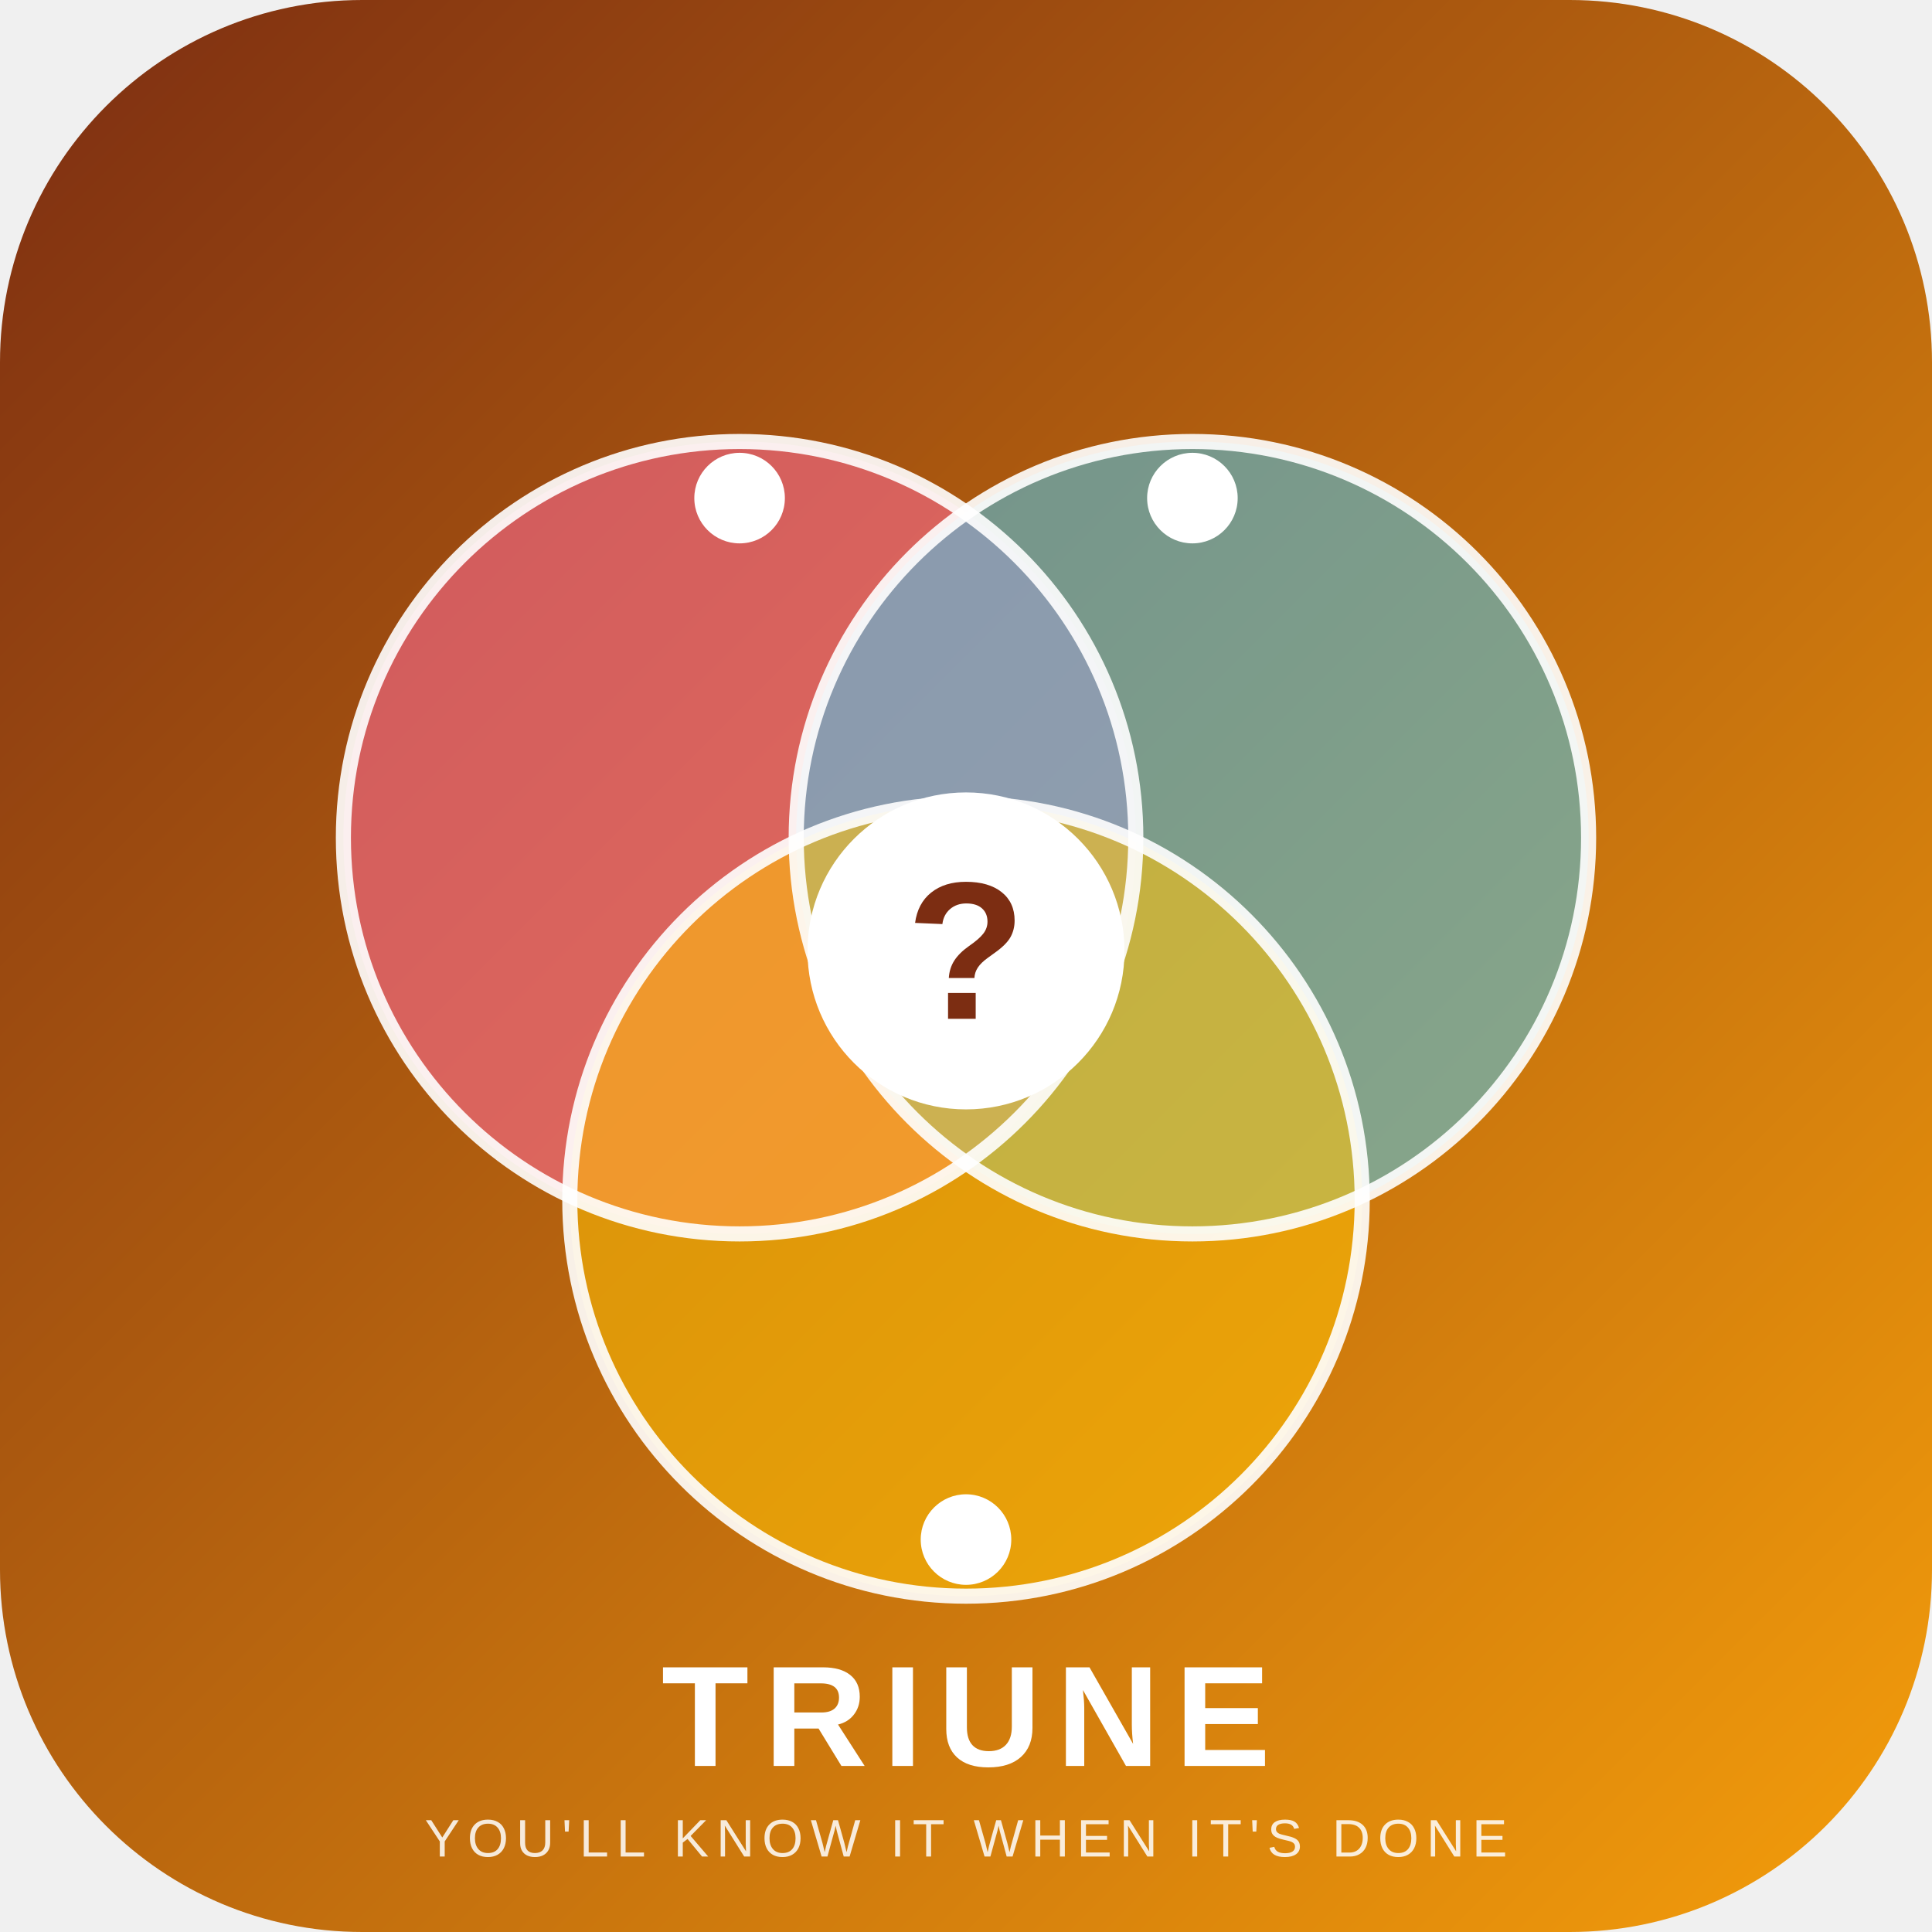
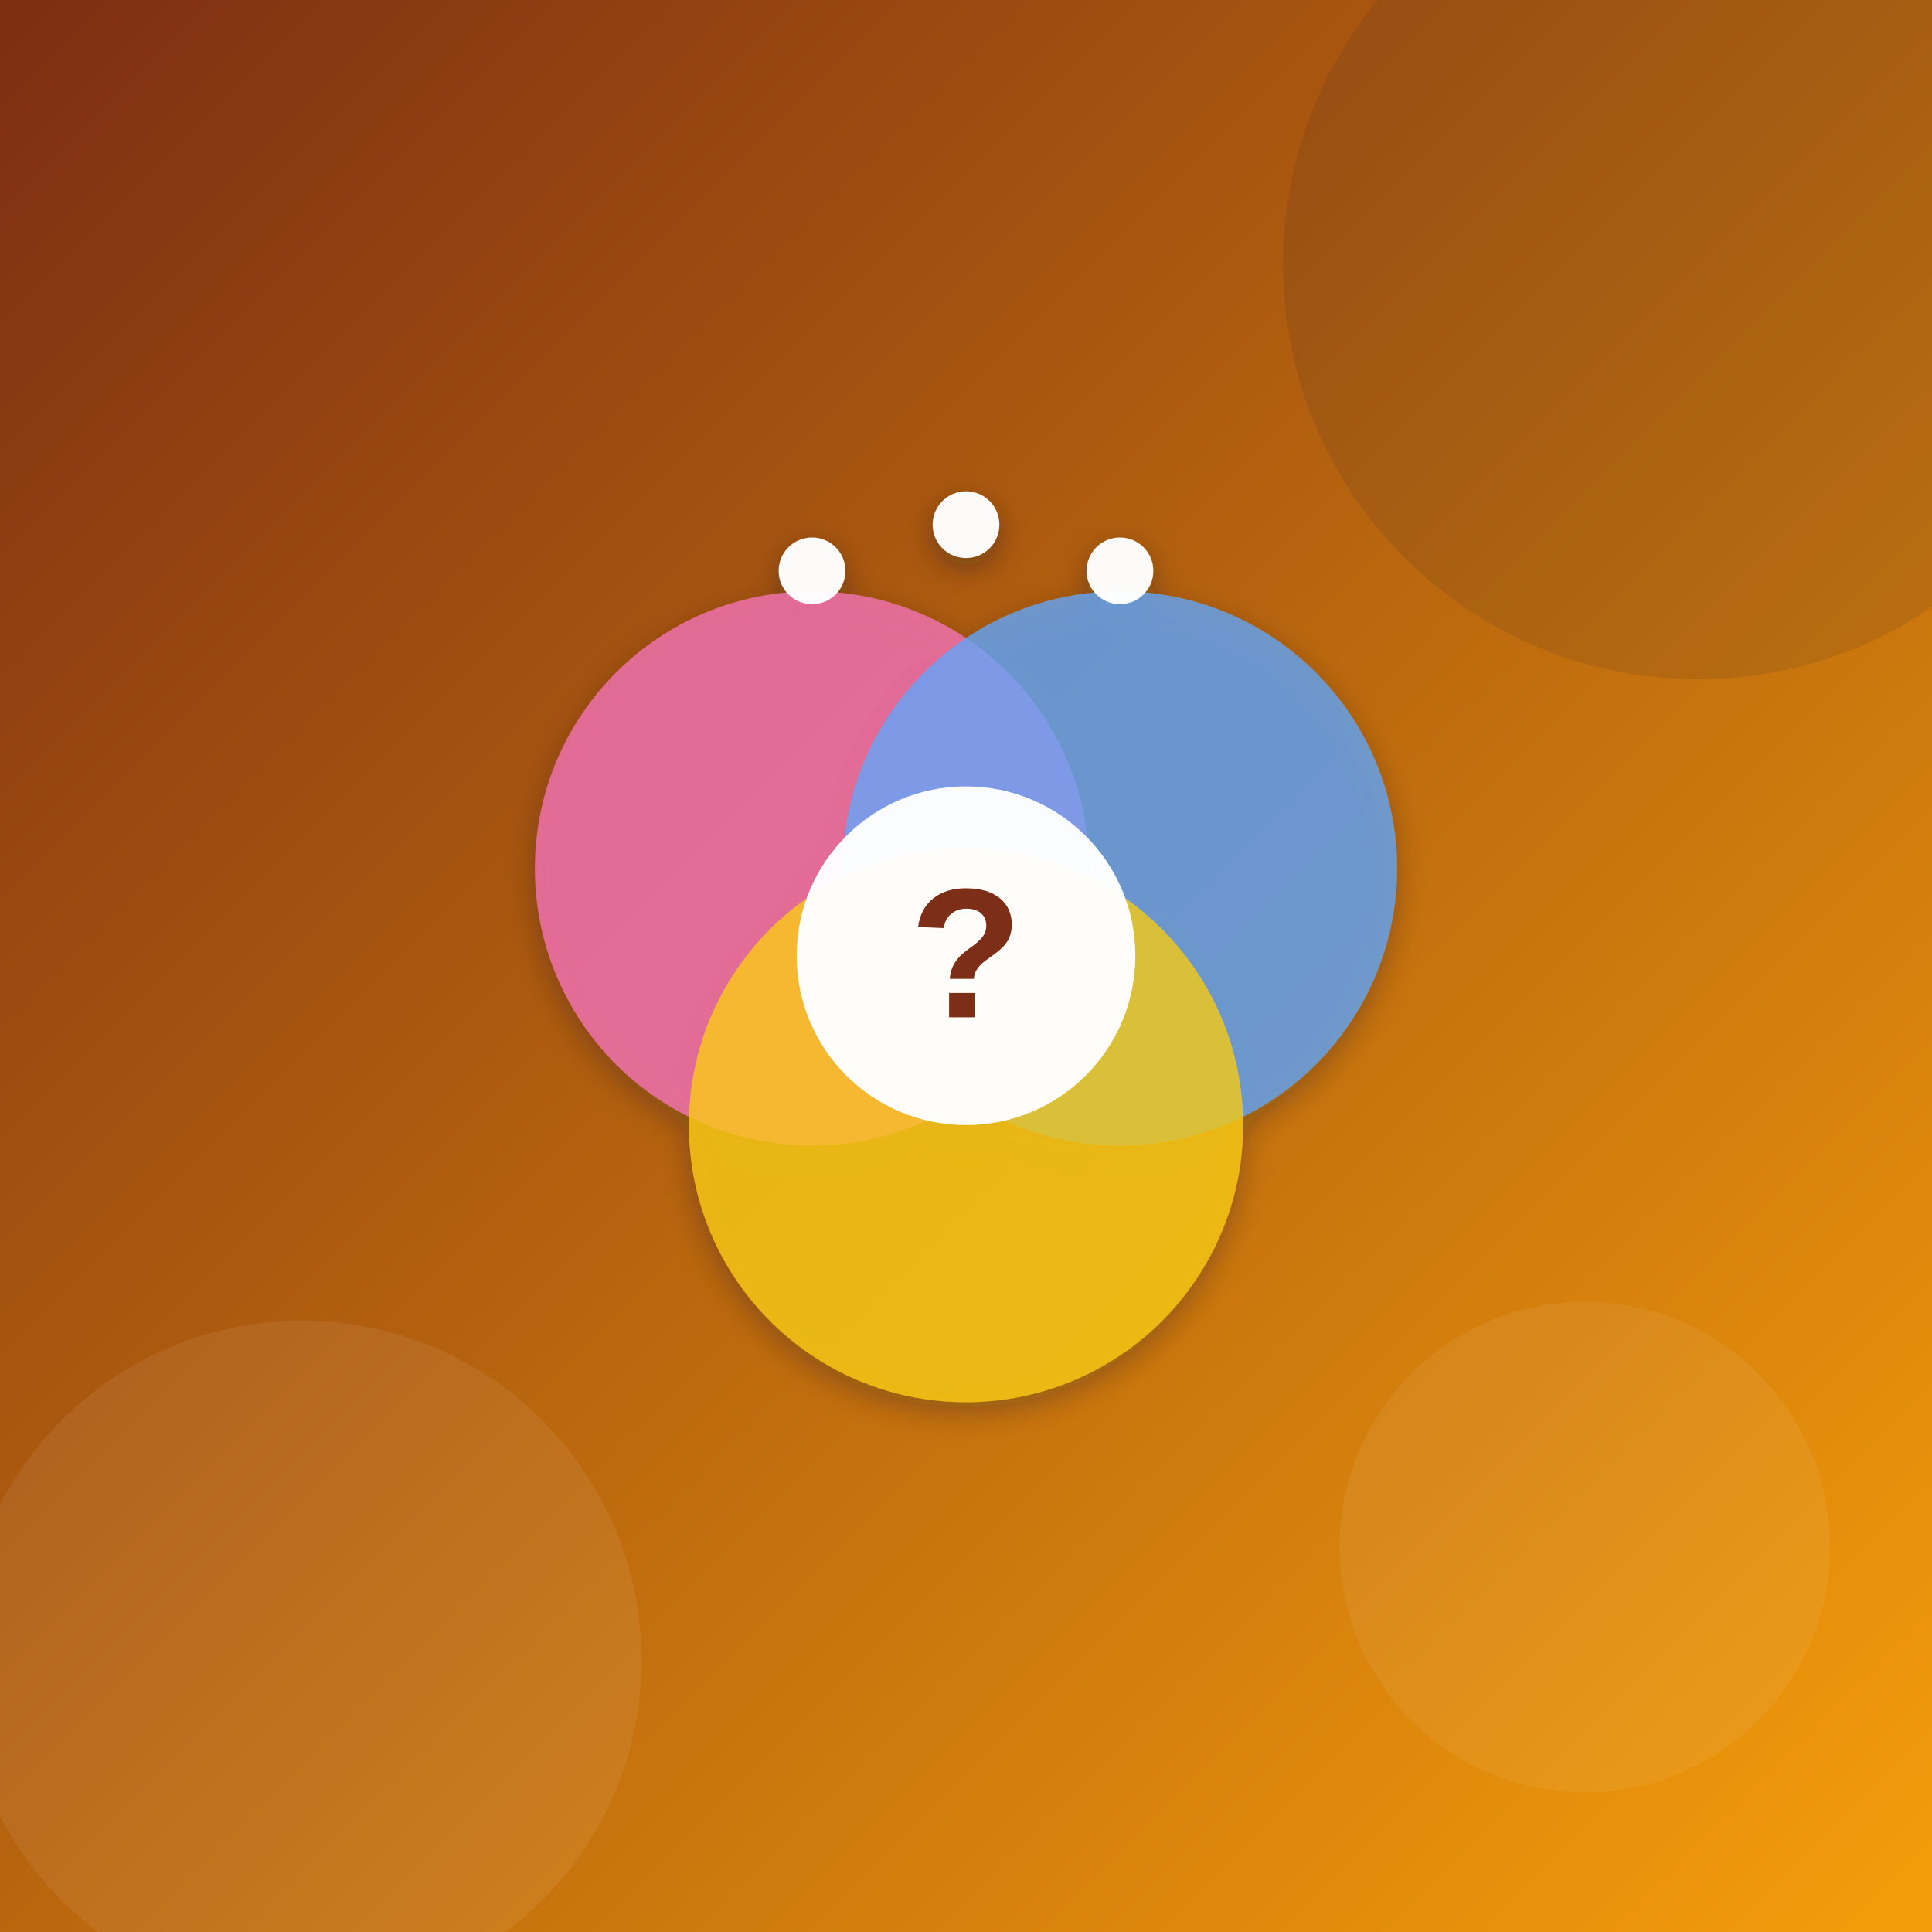
- <svg xmlns="http://www.w3.org/2000/svg" width="512" height="512" viewBox="0 0 512 512">
+ <svg xmlns="http://www.w3.org/2000/svg" viewBox="0 0 512 512">
  <defs>
-     <linearGradient id="bg3" x1="0" y1="0" x2="1" y2="1">
+     <linearGradient id="bg" x1="0" y1="0" x2="1" y2="1">
      <stop offset="0" stop-color="#7c2d12" />
      <stop offset="1" stop-color="#f59e0b" />
    </linearGradient>
+     <filter id="ds" x="-30%" y="-30%" width="160%" height="160%">
+       <feDropShadow dx="0" dy="4" stdDeviation="6" flood-color="#0f172a" flood-opacity="0.35" />
+     </filter>
  </defs>
-   <rect width="512" height="512" rx="96" fill="url(#bg3)" />
-   <g fill-opacity="0.55">
-     <circle cx="196" cy="222" r="105" fill="#FF6B9D" />
-     <circle cx="316" cy="222" r="105" fill="#4CC9F0" />
-     <circle cx="256" cy="318" r="105" fill="#FFC107" />
+   <rect width="512" height="512" fill="url(#bg)" />
+   <circle cx="80" cy="440" r="90" fill="#ffffff" opacity="0.07" />
+   <circle cx="450" cy="70" r="110" fill="#0f172a" opacity="0.10" />
+   <circle cx="420" cy="410" r="65" fill="#ffffff" opacity="0.06" />
+   <g transform="translate(256 256) scale(0.68) translate(-256 -256)" filter="url(#ds)">
+     <circle cx="196" cy="218" r="108" fill="#F472B6" opacity="0.78" />
+     <circle cx="316" cy="218" r="108" fill="#60A5FA" opacity="0.78" />
+     <circle cx="256" cy="318" r="108" fill="#FACC15" opacity="0.78" />
+     <circle cx="256" cy="252" r="66" fill="#ffffff" opacity="0.97" />
+     <text x="256" y="276" text-anchor="middle" font-family="Arial, sans-serif" font-size="72" font-weight="800" fill="#7c2d12">?</text>
+     <circle cx="196" cy="102" r="13" fill="#ffffff" opacity="0.97" />
+     <circle cx="256" cy="84" r="13" fill="#ffffff" opacity="0.97" />
+     <circle cx="316" cy="102" r="13" fill="#ffffff" opacity="0.97" />
  </g>
-   <g fill="none" stroke="#FFFFFF" stroke-width="4" stroke-opacity="0.9">
-     <circle cx="196" cy="222" r="105" />
-     <circle cx="316" cy="222" r="105" />
-     <circle cx="256" cy="318" r="105" />
-   </g>
-   <circle cx="256" cy="252" r="42" fill="#FFFFFF" />
-   <text x="256" y="270" font-family="Arial, sans-serif" font-size="52" font-weight="800" fill="#7c2d12" text-anchor="middle">?</text>
-   <g fill="#FFFFFF">
-     <circle cx="196" cy="132" r="12" />
-     <circle cx="316" cy="132" r="12" />
-     <circle cx="256" cy="408" r="12" />
-   </g>
-   <text x="256" y="468" font-family="Arial, sans-serif" font-size="38" font-weight="800" fill="#FFFFFF" text-anchor="middle" letter-spacing="4">TRIUNE</text>
-   <text x="256" y="492" font-family="Arial, sans-serif" font-size="14" fill="#FFFFFF" fill-opacity="0.85" text-anchor="middle" letter-spacing="2">YOU'LL KNOW IT WHEN IT'S DONE</text>
</svg>
